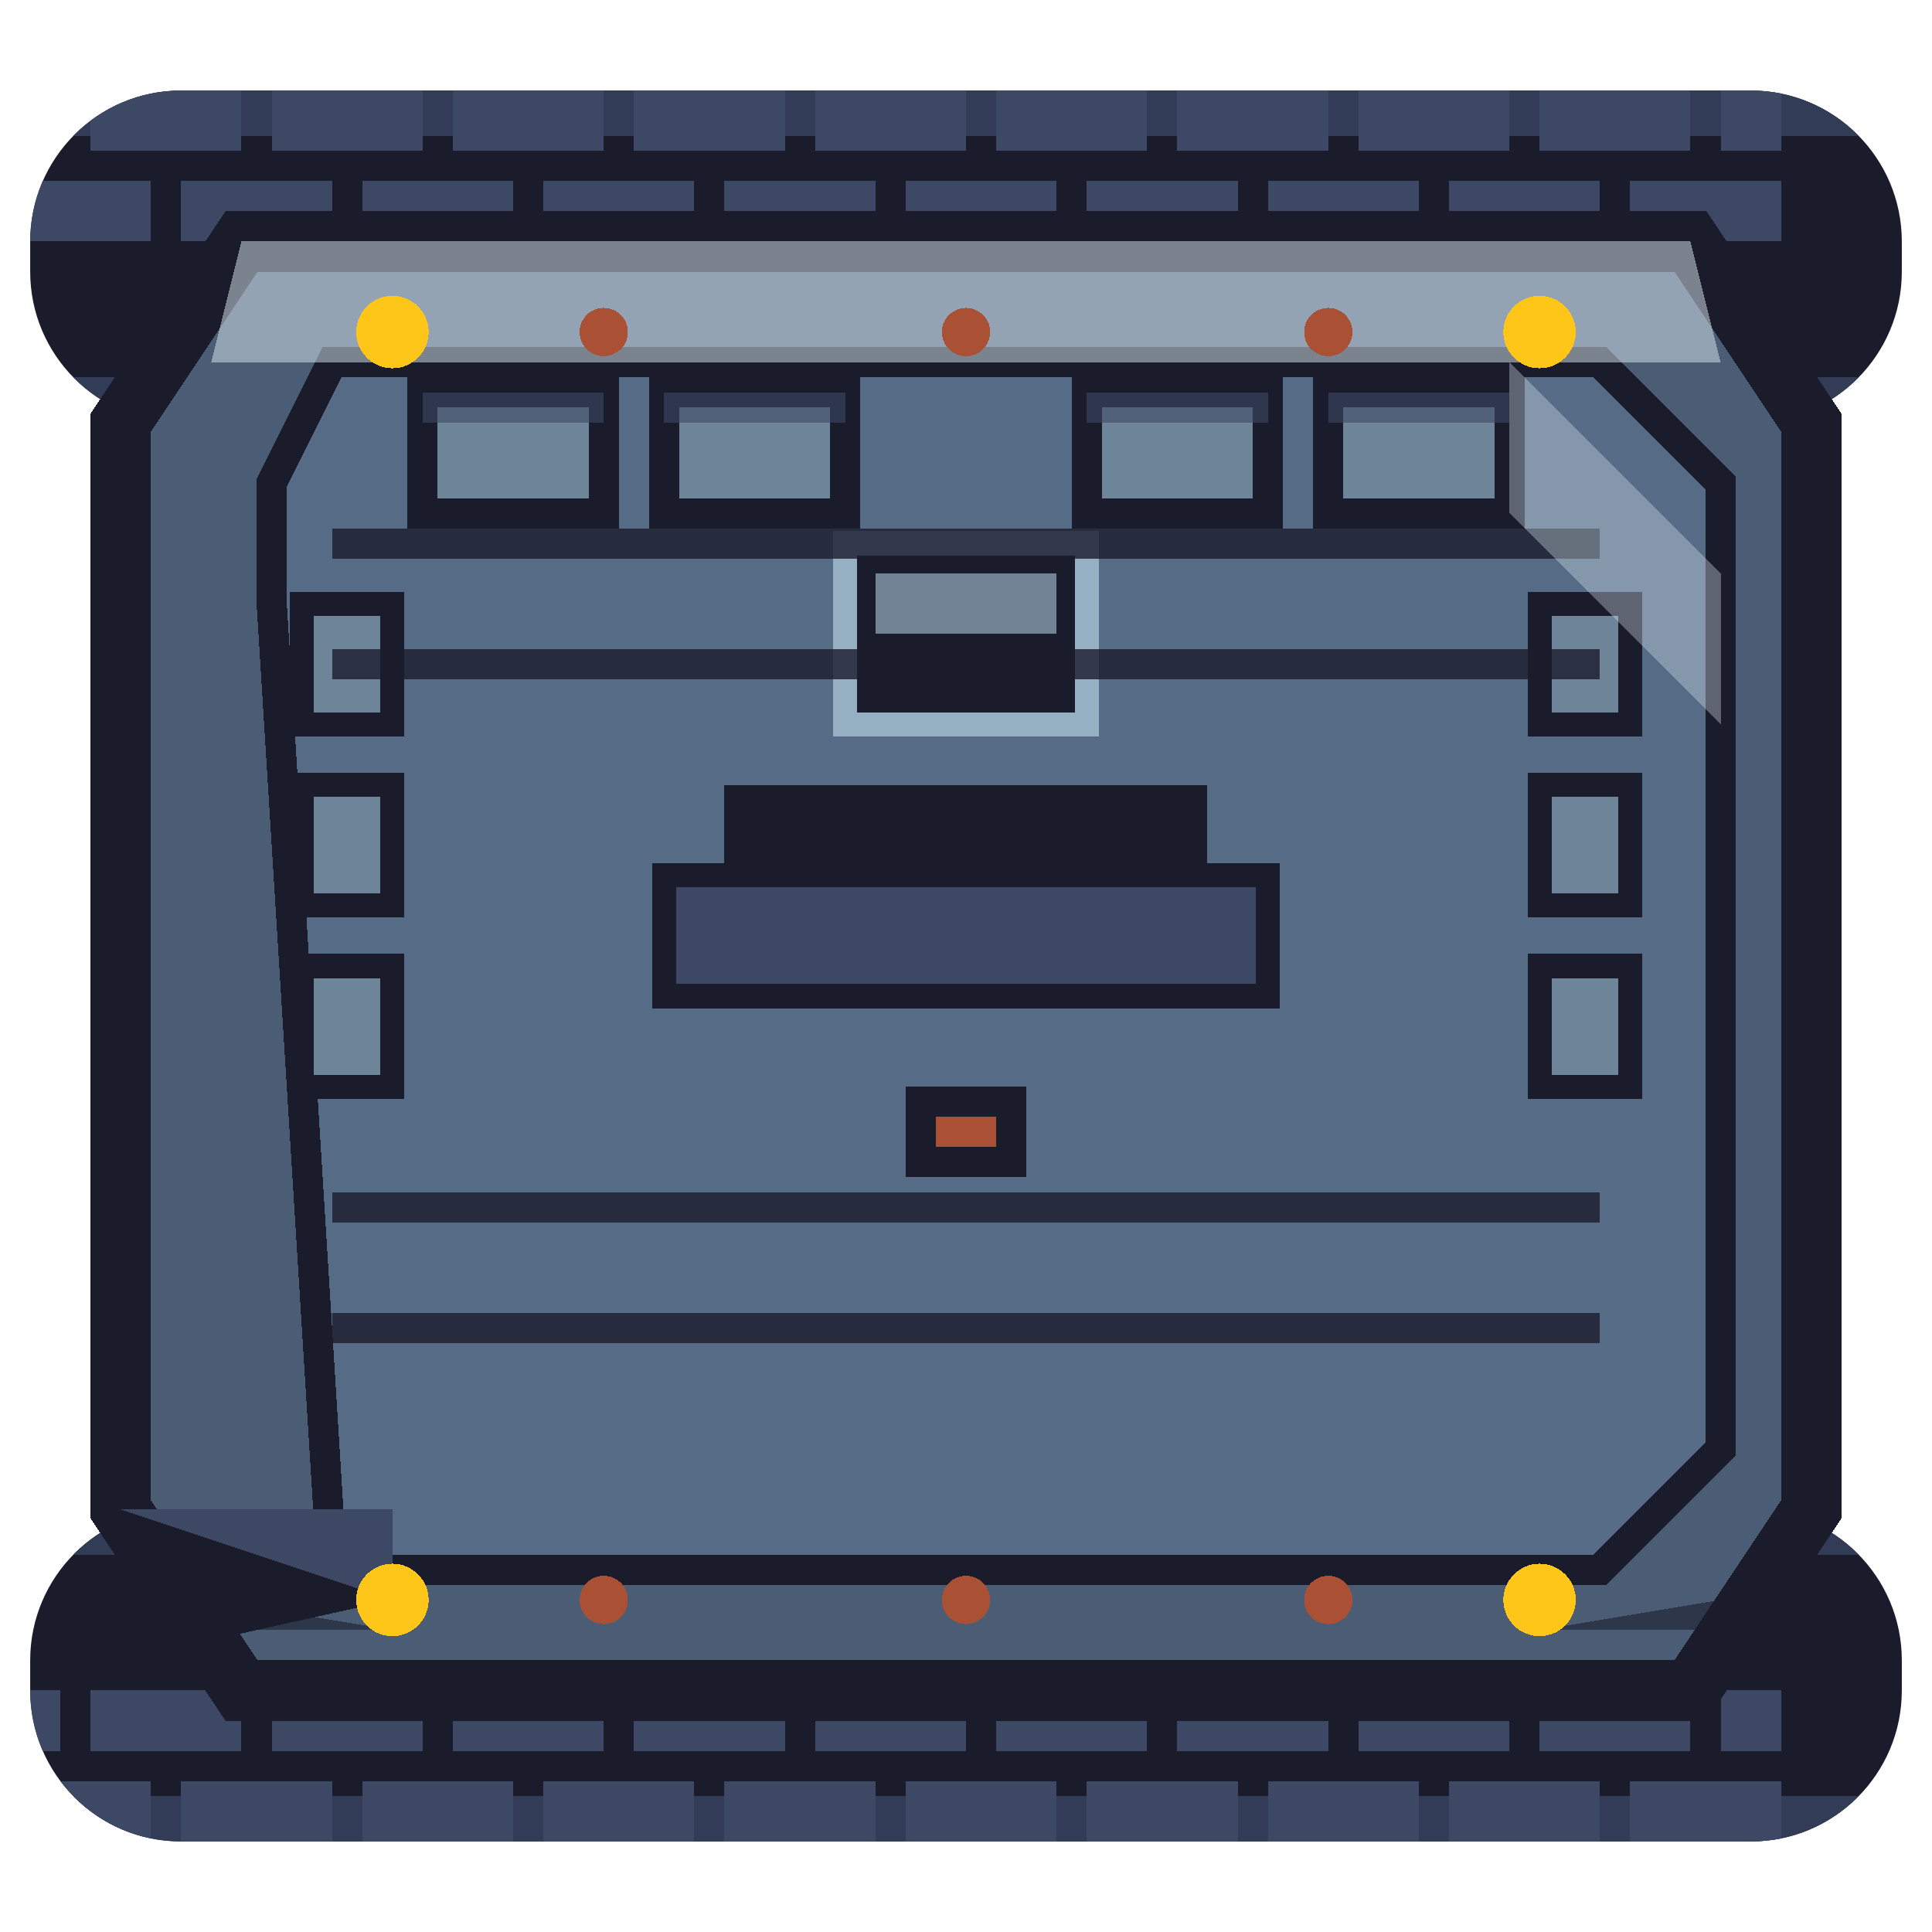
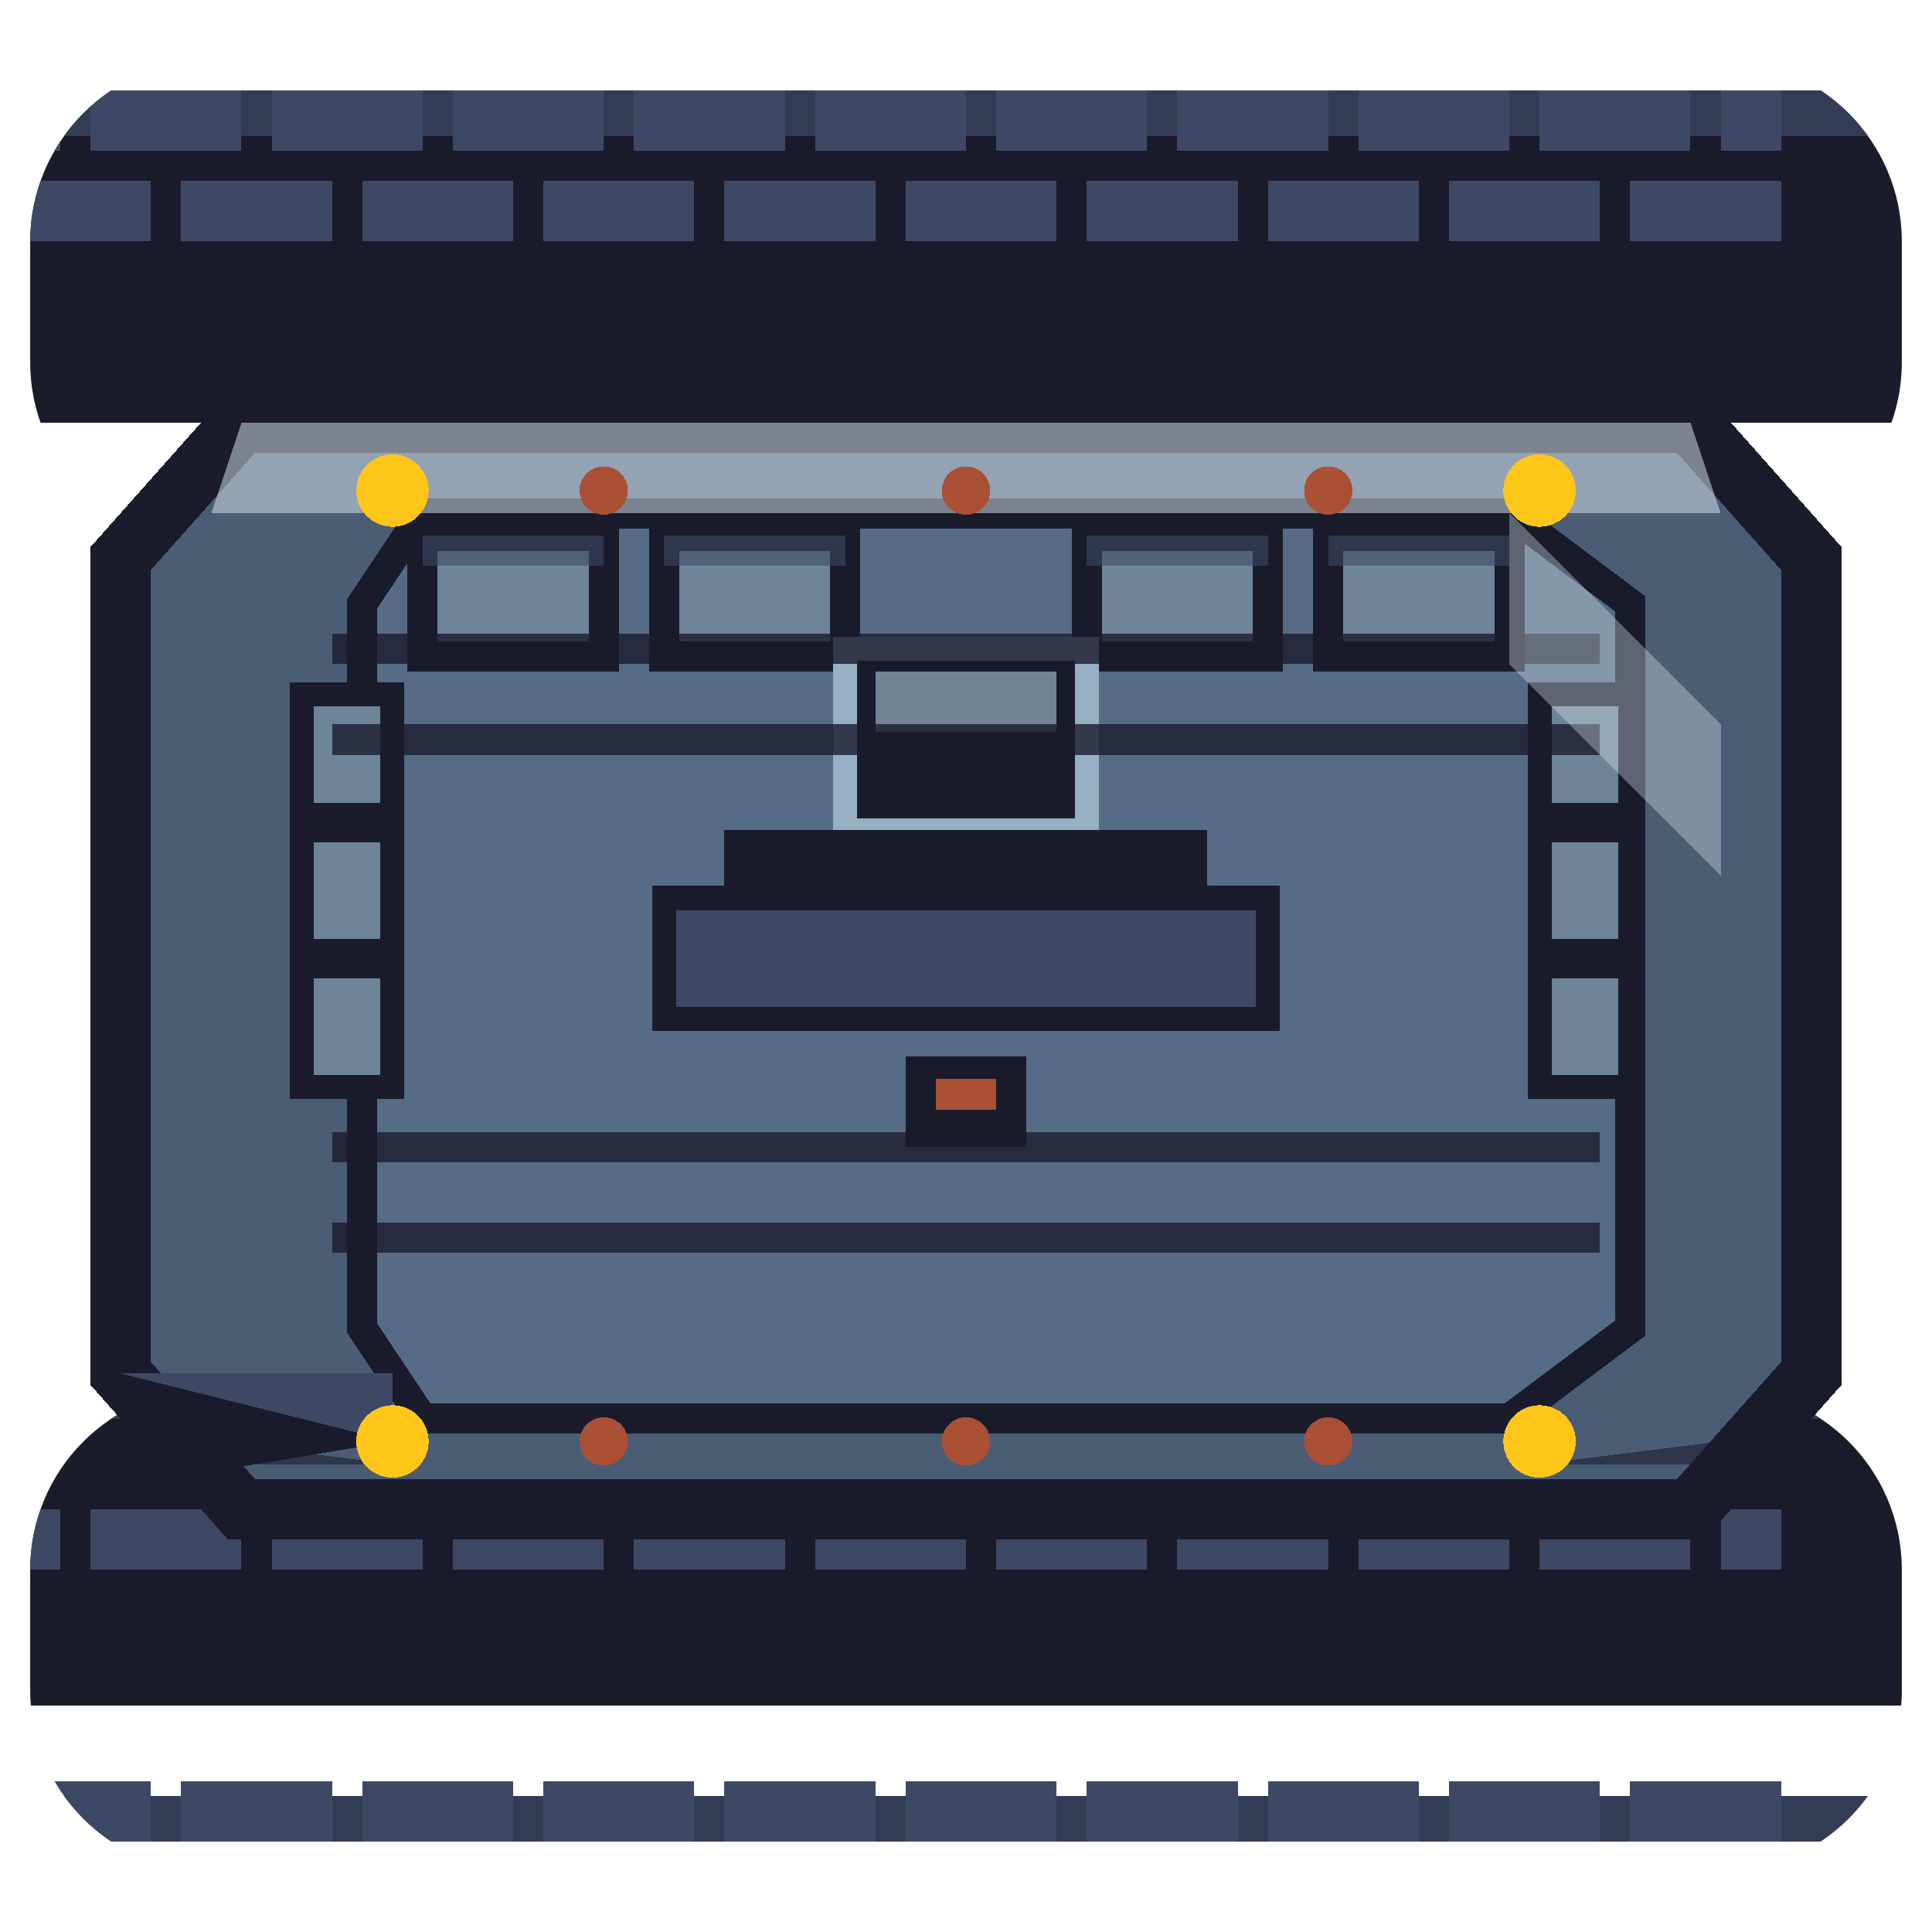
<svg xmlns="http://www.w3.org/2000/svg" width="64" height="64" viewBox="0 0 64 64" shape-rendering="crispEdges">
  <defs>
    <clipPath id="atTrackClip">
-       <rect x="1" y="3" width="62" height="11" rx="5" ry="5" />
-       <rect x="1" y="50" width="62" height="11" rx="5" ry="5" />
+       <rect x="1" y="2" width="62" height="16" rx="6" ry="6" />
+       <rect x="1" y="46" width="62" height="16" rx="6" ry="6" />
    </clipPath>
  </defs>
  <g clip-path="url(#atTrackClip)">
    <rect x="1" y="3" width="62" height="11" fill="#1a1c2c" />
    <rect x="1" y="3" width="62" height="1.5" fill="#333c57" />
-     <rect x="1" y="12.5" width="62" height="1.5" fill="#333c57" />
+     <rect x="1" y="17.5" width="62" height="1.5" fill="#333c57" />
    <g fill="#3d4964">
      <rect x="-3" y="3" width="5" height="2" />
      <rect x="3" y="3" width="5" height="2" />
      <rect x="9" y="3" width="5" height="2" />
      <rect x="15" y="3" width="5" height="2" />
      <rect x="21" y="3" width="5" height="2" />
      <rect x="27" y="3" width="5" height="2" />
      <rect x="33" y="3" width="5" height="2" />
      <rect x="39" y="3" width="5" height="2" />
      <rect x="45" y="3" width="5" height="2" />
      <rect x="51" y="3" width="5" height="2" />
      <rect x="57" y="3" width="2" height="2" />
      <rect x="0" y="6" width="5" height="2" />
      <rect x="6" y="6" width="5" height="2" />
      <rect x="12" y="6" width="5" height="2" />
      <rect x="18" y="6" width="5" height="2" />
      <rect x="24" y="6" width="5" height="2" />
      <rect x="30" y="6" width="5" height="2" />
      <rect x="36" y="6" width="5" height="2" />
      <rect x="42" y="6" width="5" height="2" />
      <rect x="48" y="6" width="5" height="2" />
      <rect x="54" y="6" width="5" height="2" />
    </g>
  </g>
  <g clip-path="url(#atTrackClip)">
-     <rect x="1" y="50" width="62" height="11" fill="#1a1c2c" />
-     <rect x="1" y="50" width="62" height="1.5" fill="#333c57" />
+     <rect x="1" y="45.5" width="62" height="11" fill="#1a1c2c" />
+     <rect x="1" y="45.5" width="62" height="1.5" fill="#333c57" />
    <rect x="1" y="59.5" width="62" height="1.5" fill="#333c57" />
    <g fill="#3d4964">
-       <rect x="-3" y="56" width="5" height="2" />
-       <rect x="3" y="56" width="5" height="2" />
-       <rect x="9" y="56" width="5" height="2" />
-       <rect x="15" y="56" width="5" height="2" />
-       <rect x="21" y="56" width="5" height="2" />
-       <rect x="27" y="56" width="5" height="2" />
-       <rect x="33" y="56" width="5" height="2" />
-       <rect x="39" y="56" width="5" height="2" />
-       <rect x="45" y="56" width="5" height="2" />
-       <rect x="51" y="56" width="5" height="2" />
-       <rect x="57" y="56" width="2" height="2" />
+       <rect x="-3" y="50" width="5" height="2" />
+       <rect x="3" y="50" width="5" height="2" />
+       <rect x="9" y="50" width="5" height="2" />
+       <rect x="15" y="50" width="5" height="2" />
+       <rect x="21" y="50" width="5" height="2" />
+       <rect x="27" y="50" width="5" height="2" />
+       <rect x="33" y="50" width="5" height="2" />
+       <rect x="39" y="50" width="5" height="2" />
+       <rect x="45" y="50" width="5" height="2" />
+       <rect x="51" y="50" width="5" height="2" />
+       <rect x="57" y="50" width="2" height="2" />
      <rect x="0" y="59" width="5" height="2" />
      <rect x="6" y="59" width="5" height="2" />
      <rect x="12" y="59" width="5" height="2" />
      <rect x="18" y="59" width="5" height="2" />
      <rect x="24" y="59" width="5" height="2" />
      <rect x="30" y="59" width="5" height="2" />
      <rect x="36" y="59" width="5" height="2" />
      <rect x="42" y="59" width="5" height="2" />
      <rect x="48" y="59" width="5" height="2" />
      <rect x="54" y="59" width="5" height="2" />
    </g>
  </g>
-   <path d="M7 8H57L61 14V50L57 56H7L3 50V14Z" fill="#0a0e1a" opacity=".5" />
-   <path d="M8 8H56L60 14V50L56 56H8L4 50V14Z" fill="#4a5d75" stroke="#1a1c2c" stroke-width="2" />
-   <path d="M11 12H53L57 16V48L53 52H11L9 20V16Z" fill="#566c86" stroke="#1a1c2c" stroke-width="1" />
+   <path d="M10 14 H54 L58 18.5 V45.5 L54 50 H10 L6 45.5 V18.5 Z" fill="#0a0e1a" opacity=".5" />
+   <path d="M8 14 H56 L60 18.5 V45.5 L56 50 H8 L4 45.5 V18.5 Z" fill="#4a5d75" stroke="#1a1c2c" stroke-width="2" />
+   <path d="M14 17 H50 L54 20 V44 L50 47 H14 L12 44 V20 Z" fill="#566c86" stroke="#1a1c2c" stroke-width="1" />
  <g fill="#6e8499" stroke="#1a1c2c" stroke-width="1">
-     <rect x="14" y="13" width="6" height="4" />
-     <rect x="22" y="13" width="6" height="4" />
-     <rect x="36" y="13" width="6" height="4" />
-     <rect x="44" y="13" width="6" height="4" />
+     <rect x="14" y="17.75" width="6" height="4" />
+     <rect x="22" y="17.75" width="6" height="4" />
+     <rect x="36" y="17.75" width="6" height="4" />
+     <rect x="44" y="17.75" width="6" height="4" />
  </g>
  <g fill="#3d4964" opacity=".6">
-     <rect x="14" y="13" width="6" height="1" />
-     <rect x="22" y="13" width="6" height="1" />
-     <rect x="36" y="13" width="6" height="1" />
-     <rect x="44" y="13" width="6" height="1" />
+     <rect x="14" y="17.75" width="6" height="1" />
+     <rect x="22" y="17.75" width="6" height="1" />
+     <rect x="36" y="17.75" width="6" height="1" />
+     <rect x="44" y="17.75" width="6" height="1" />
  </g>
  <g fill="#6e8499" stroke="#1a1c2c" stroke-width="0.8">
-     <rect x="10" y="20" width="3" height="4" />
-     <rect x="10" y="26" width="3" height="4" />
+     <rect x="10" y="23" width="3" height="4" />
+     <rect x="10" y="27.5" width="3" height="4" />
    <rect x="10" y="32" width="3" height="4" />
-     <rect x="51" y="20" width="3" height="4" />
-     <rect x="51" y="26" width="3" height="4" />
+     <rect x="51" y="23" width="3" height="4" />
+     <rect x="51" y="27.5" width="3" height="4" />
    <rect x="51" y="32" width="3" height="4" />
  </g>
-   <path d="M4 50L13 53L4 55Z" fill="#1a1c2c" />
-   <path d="M4 50L13 50L13 53Z" fill="#3d4964" />
-   <path d="M8 8H56L57 12H7Z" fill="#dceaf2" opacity=".5" />
-   <path d="M7 53L13 54H51L57 53V54H7Z" fill="#1a1c2c" opacity=".6" />
-   <rect x="28" y="18" width="8" height="6" fill="#1a1c2c" stroke="#94b0c2" stroke-width="0.8" />
-   <rect x="29" y="19" width="6" height="2" fill="#94b0c2" opacity=".7" />
-   <rect x="24" y="26" width="16" height="3" fill="#1a1c2c" />
-   <rect x="22" y="29" width="20" height="4" fill="#3d4964" stroke="#1a1c2c" stroke-width="0.8" />
-   <rect x="30" y="36" width="4" height="3" fill="#1a1c2c" />
-   <rect x="31" y="37" width="2" height="1" fill="#a95035" />
+   <path d="M4 45.5 L13 47.75 L4 49.25 Z" fill="#1a1c2c" />
+   <path d="M4 45.5 L13 45.5 L13 47.75 Z" fill="#3d4964" />
+   <path d="M8 14 H56 L57 17 H7 Z" fill="#dceaf2" opacity=".5" />
+   <path d="M7 47.75 L13 48.5 H51 L57 47.75 V48.5 H7 Z" fill="#1a1c2c" opacity=".6" />
+   <rect x="28" y="21.5" width="8" height="6" fill="#1a1c2c" stroke="#94b0c2" stroke-width="0.8" />
+   <rect x="29" y="22.25" width="6" height="2" fill="#94b0c2" opacity=".7" />
+   <rect x="24" y="27.5" width="16" height="3" fill="#1a1c2c" />
+   <rect x="22" y="29.75" width="20" height="4" fill="#3d4964" stroke="#1a1c2c" stroke-width="0.8" />
+   <rect x="30" y="35" width="4" height="3" fill="#1a1c2c" />
+   <rect x="31" y="35.75" width="2" height="1" fill="#a95035" />
  <g stroke="#1a1c2c" stroke-width="1" opacity=".8">
-     <path d="M11 18h42M11 44h42M11 22h42M11 40h42" />
+     <path d="M11 21.5 h42 M11 41 h42 M11 24.5 h42 M11 38 h42" />
  </g>
  <g fill="#ffc61a">
-     <circle cx="13" cy="11" r="1.2" />
-     <circle cx="51" cy="11" r="1.2" />
-     <circle cx="13" cy="53" r="1.2" />
-     <circle cx="51" cy="53" r="1.2" />
+     <circle cx="13" cy="16.25" r="1.2" />
+     <circle cx="51" cy="16.25" r="1.2" />
+     <circle cx="13" cy="47.75" r="1.2" />
+     <circle cx="51" cy="47.75" r="1.2" />
  </g>
  <g fill="#a95035">
-     <circle cx="20" cy="11" r="0.8" />
-     <circle cx="32" cy="11" r="0.8" />
-     <circle cx="44" cy="11" r="0.8" />
-     <circle cx="20" cy="53" r="0.8" />
-     <circle cx="32" cy="53" r="0.8" />
-     <circle cx="44" cy="53" r="0.8" />
+     <circle cx="20" cy="16.25" r="0.8" />
+     <circle cx="32" cy="16.25" r="0.8" />
+     <circle cx="44" cy="16.25" r="0.8" />
+     <circle cx="20" cy="47.75" r="0.8" />
+     <circle cx="32" cy="47.75" r="0.8" />
+     <circle cx="44" cy="47.75" r="0.8" />
  </g>
-   <path d="M50 12l7 7v5l-7-7Z" fill="#dceaf2" opacity=".35" />
+   <path d="M50 17 l7 7 v5 l-7 -7 Z" fill="#dceaf2" opacity=".35" />
</svg>
